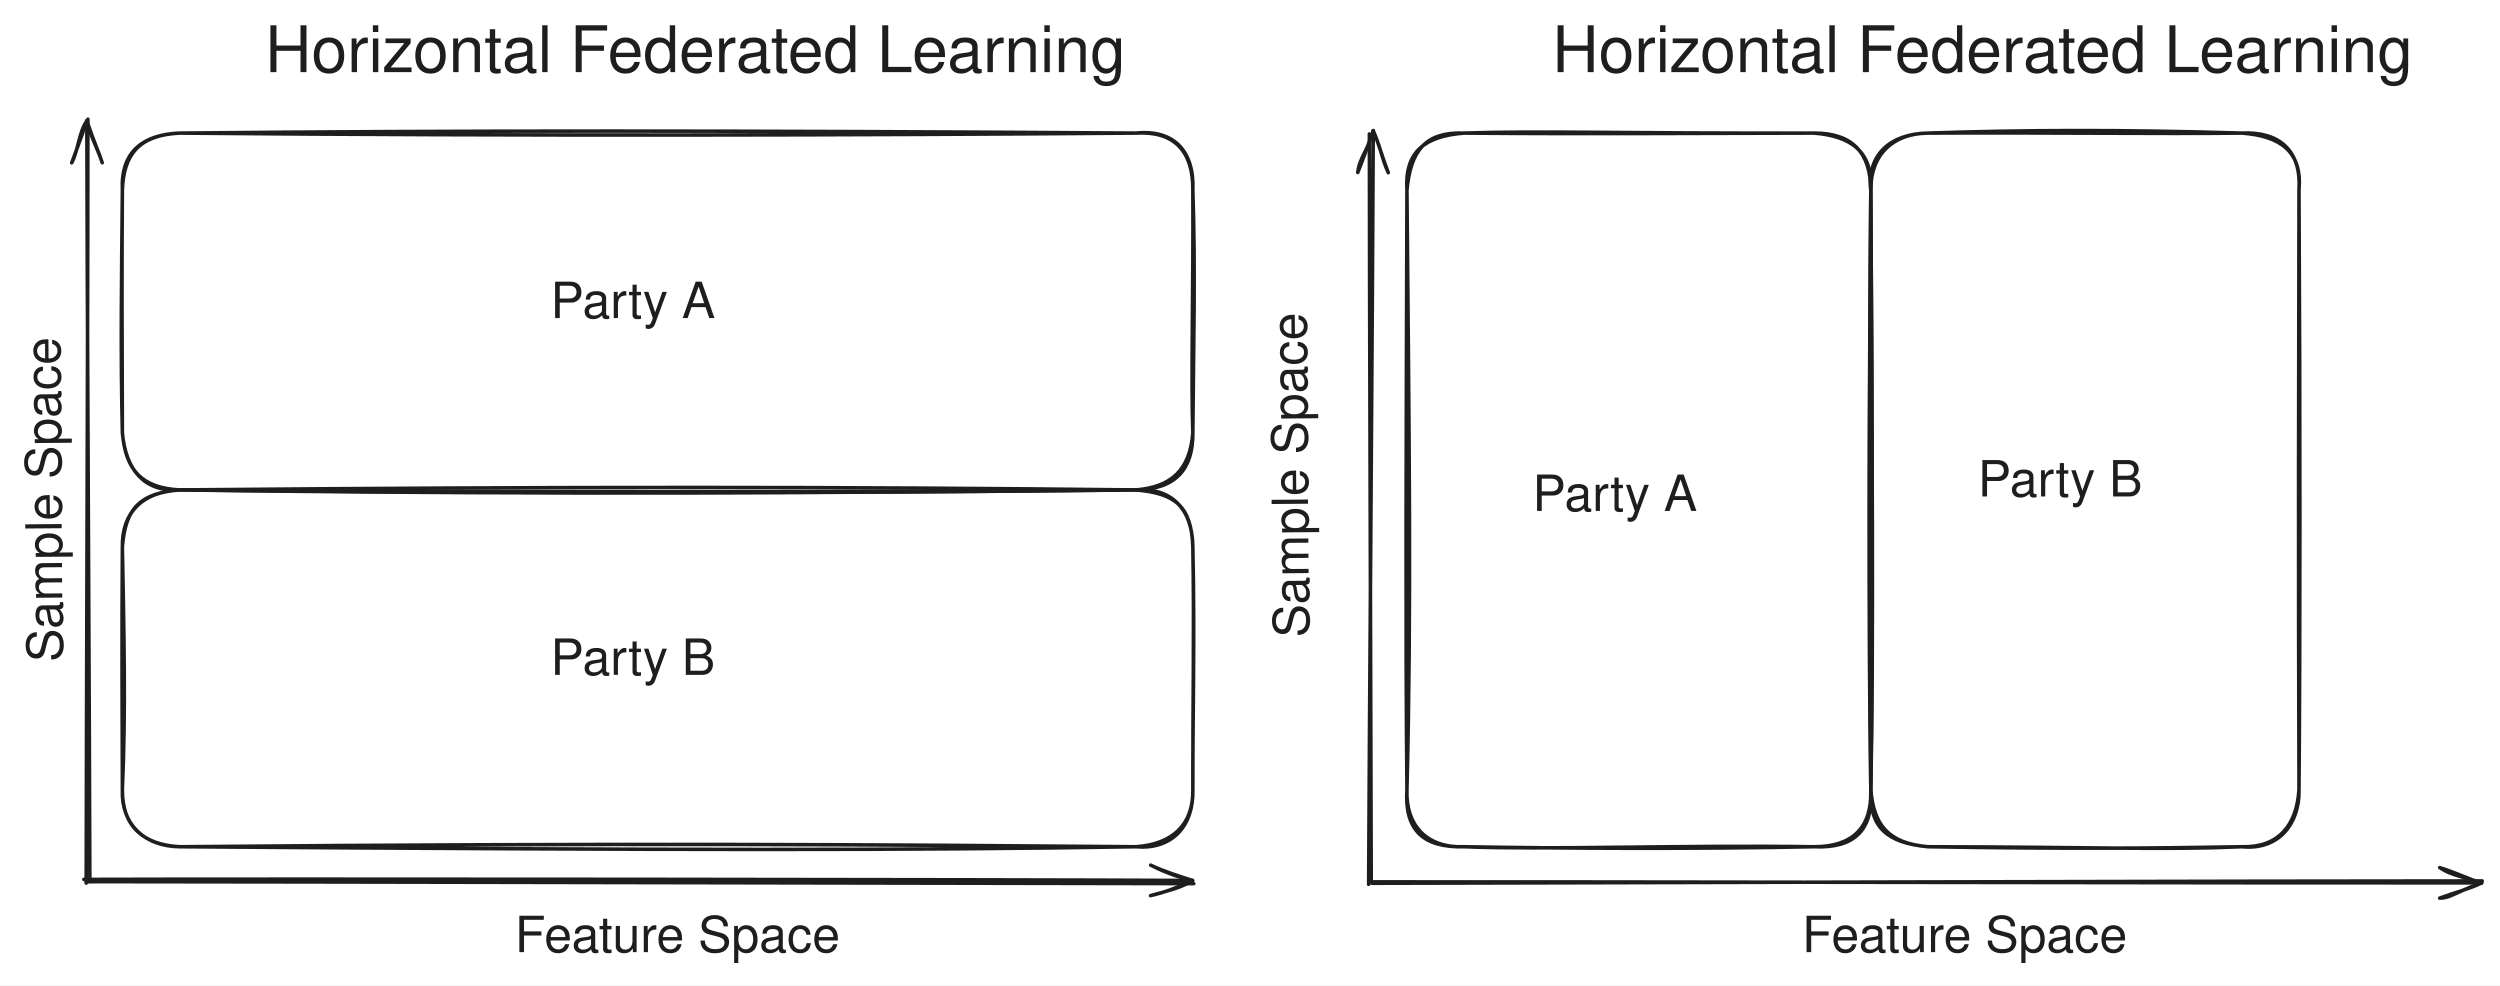
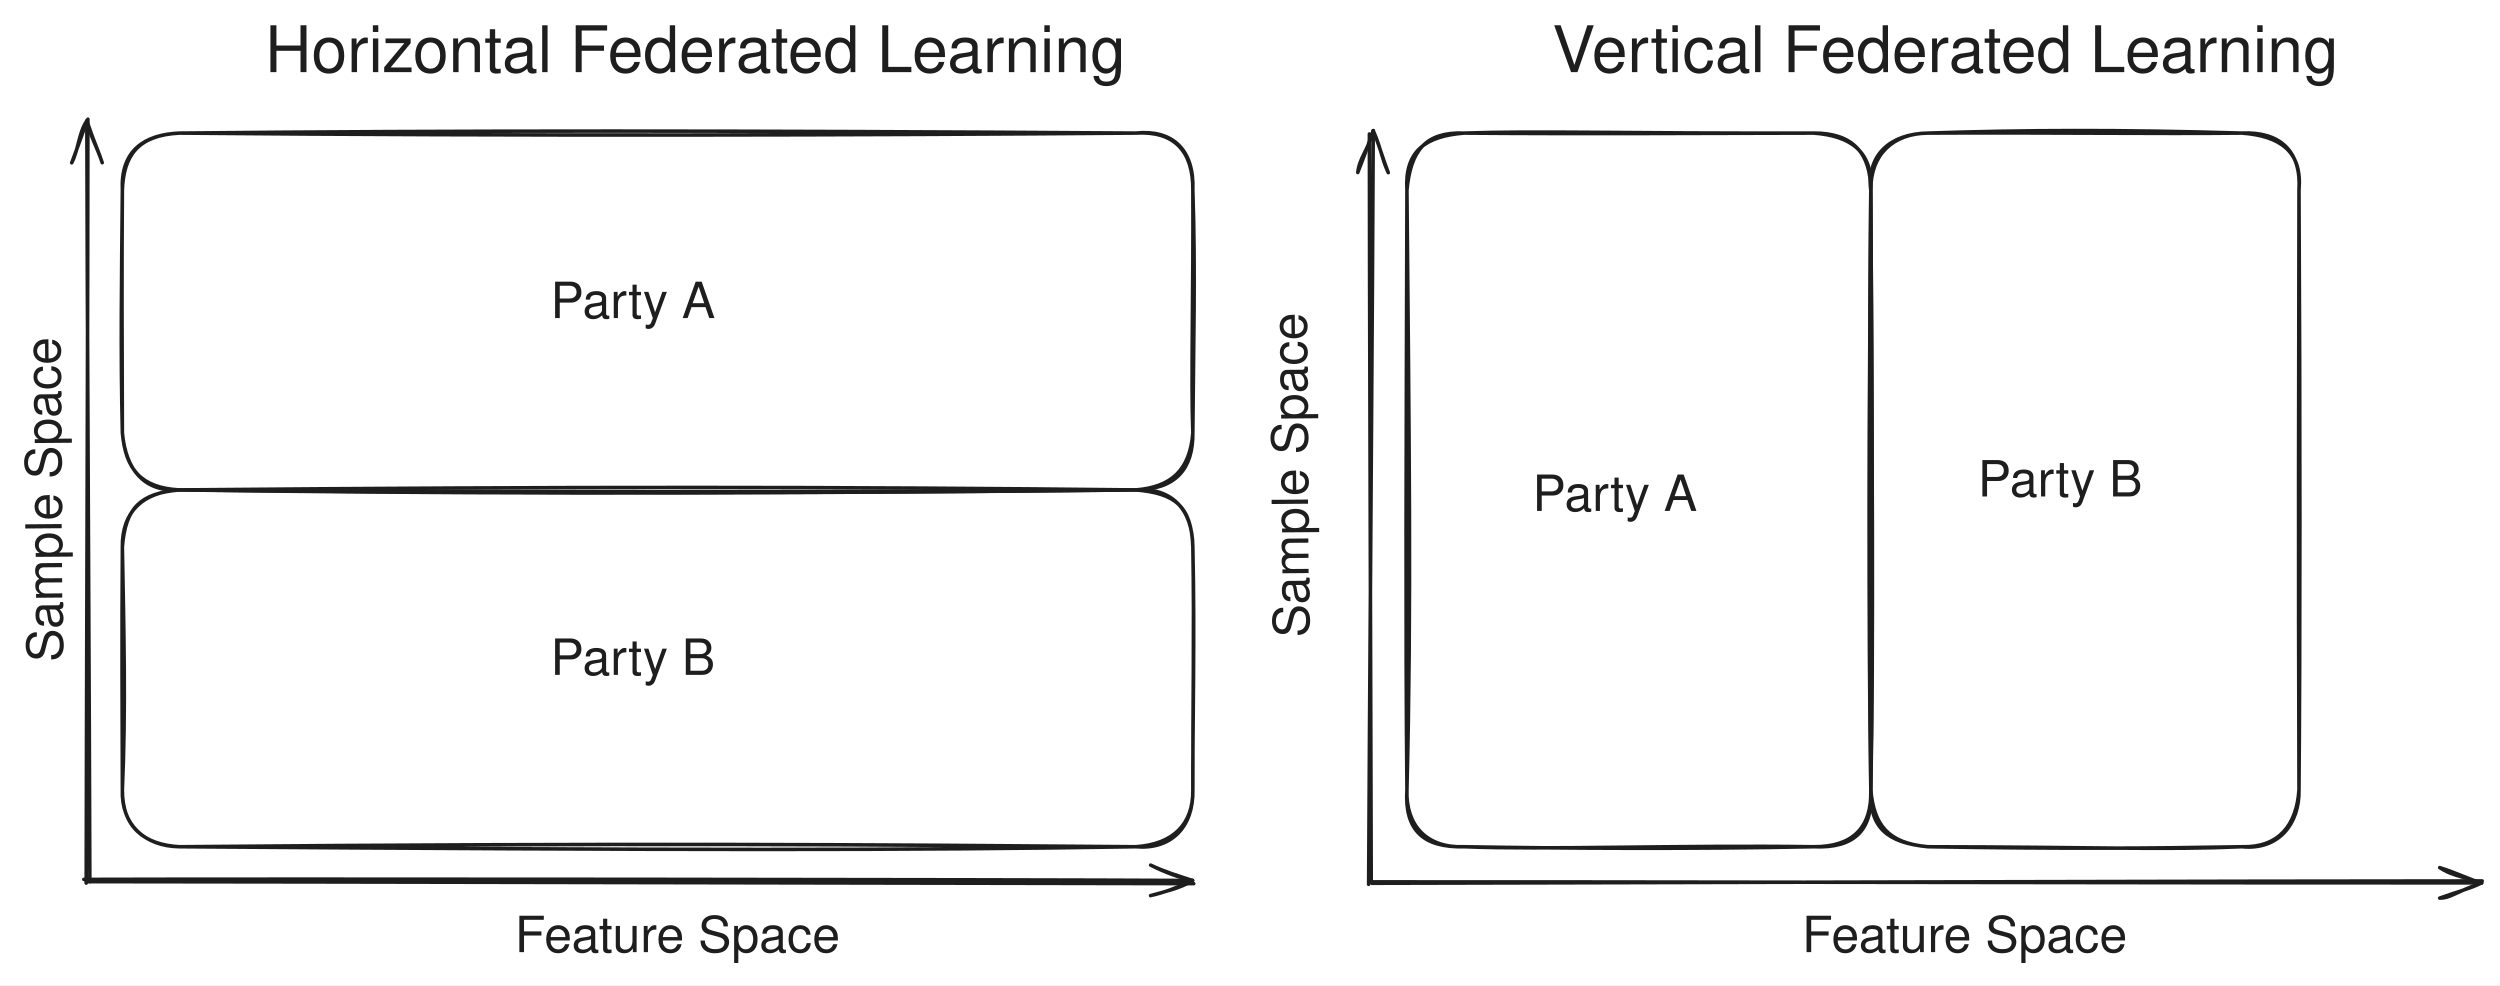
<svg xmlns="http://www.w3.org/2000/svg" version="1.1" viewBox="0 0 1401.259 552.2" width="1401.259" height="552.2" class="excalidraw-svg">
  <defs>
    <style class="style-fonts">
      
    </style>
  </defs>
  <rect x="0" y="0" width="1401.259" height="552.2" fill="#ffffff" />
  <g stroke-linecap="round" transform="translate(68.59135 74.6) rotate(0 300 100)">
    <path d="M32 0 C223.6 1.71, 416.09 1.19, 568 0 M32 0 C187.86 -1.51, 343.53 -1.51, 568 0 M568 0 C589.36 -1.34, 600.21 9.94, 600 32 M568 0 C588.45 -2.2, 600.95 9.18, 600 32 M600 32 C600.33 86.74, 598.88 139.89, 600 168 M600 32 C601.54 76.79, 600.35 120.71, 600 168 M600 168 C598.39 188.95, 587.84 198.44, 568 200 M600 168 C600.18 188.33, 590.42 199.7, 568 200 M568 200 C409.43 198.25, 250.32 198.07, 32 200 M568 200 C394.3 202, 220.77 201.92, 32 200 M32 200 C10.33 198.86, 1.76 188.38, 0 168 M32 200 C12.06 201.24, 1.85 188.58, 0 168 M0 168 C-1.08 123.31, -0.49 81.65, 0 32 M0 168 C-0.23 119.41, -0.3 71.5, 0 32 M0 32 C0.69 12.54, 8.69 1.18, 32 0 M0 32 C-1.11 9.82, 12.3 0.8, 32 0" stroke="#1e1e1e" stroke-width="2" fill="none" />
  </g>
  <g transform="translate(308.5913 154.6) rotate(0 47.06543 16.1)">
    <text x="0" y="23.661" font-family="Helvetica, Segoe UI Emoji" font-size="28px" fill="#1e1e1e" text-anchor="start" style="white-space: pre;" direction="ltr" dominant-baseline="alphabetic">Party A</text>
  </g>
  <g stroke-linecap="round" transform="translate(68.59135 274.6) rotate(0 300 100)">
    <path d="M32 0 C170.97 1.9, 311 2.62, 568 0 M32 0 C209.82 1.17, 387.36 1.5, 568 0 M568 0 C587.88 -1.49, 599.87 10.63, 600 32 M568 0 C589.83 1.87, 599.24 8.8, 600 32 M600 32 C601.18 82.36, 599.84 134.23, 600 168 M600 32 C600.84 78.38, 599.9 122.68, 600 168 M600 168 C600.51 189.09, 587.7 201.78, 568 200 M600 168 C600.32 187.55, 588.72 198.65, 568 200 M568 200 C424.78 198.81, 282.39 197.8, 32 200 M568 200 C441.7 202.06, 314.62 201.97, 32 200 M32 200 C12.4 199.76, -0.79 187.43, 0 168 M32 200 C12.33 198.93, -0.15 189.13, 0 168 M0 168 C1.98 123.98, 0.84 77.93, 0 32 M0 168 C-0.11 124.95, -0.38 84.23, 0 32 M0 32 C1.75 9.85, 10.07 1.94, 32 0 M0 32 C-0.3 12.4, 11.33 1.13, 32 0" stroke="#1e1e1e" stroke-width="2" fill="none" />
  </g>
  <g transform="translate(308.5913 354.6) rotate(0 46.56543 16.1)">
    <text x="0" y="23.661" font-family="Helvetica, Segoe UI Emoji" font-size="28px" fill="#1e1e1e" text-anchor="start" style="white-space: pre;" direction="ltr" dominant-baseline="alphabetic">Party B</text>
  </g>
  <g stroke-linecap="round">
    <g transform="translate(48.59135 494.6) rotate(0 0 -213.3333)">
      <path d="M-0.28 0.38 C-0.24 -70.78, 0.75 -356.48, 0.67 -427.8 M1.77 -0.46 C1.67 -71.45, 0.09 -355.83, 0.08 -426.86" stroke="#1e1e1e" stroke-width="2" fill="none" />
    </g>
    <g transform="translate(48.59135 494.6) rotate(0 0 -213.3333)">
      <path d="M8.7 -403.39 C6.6 -410.17, 1.18 -420.45, 0.08 -426.86 M8.7 -403.39 C6.92 -409.21, 4.71 -413.24, 0.08 -426.86" stroke="#1e1e1e" stroke-width="2" fill="none" />
    </g>
    <g transform="translate(48.59135 494.6) rotate(0 0 -213.3333)">
      <path d="M-8.4 -403.34 C-4.75 -410.1, -4.44 -420.4, 0.08 -426.86 M-8.4 -403.34 C-6.25 -409.29, -4.54 -413.33, 0.08 -426.86" stroke="#1e1e1e" stroke-width="2" fill="none" />
    </g>
  </g>
  <mask />
  <g stroke-linecap="round">
    <g transform="translate(48.59135 494.6) rotate(0 310 0)">
      <path d="M-0.1 -0.43 C103.23 -0.4, 517 0.57, 620.5 0.68 M-1.61 -1.7 C101.55 -2.07, 516.11 -1.65, 619.82 -1.08" stroke="#1e1e1e" stroke-width="2" fill="none" />
    </g>
    <g transform="translate(48.59135 494.6) rotate(0 310 0)">
      <path d="M596.3 7.4 C603.65 5.34, 613.6 3.1, 619.82 -1.08 M596.3 7.4 C604.14 5.64, 612.23 2.54, 619.82 -1.08" stroke="#1e1e1e" stroke-width="2" fill="none" />
    </g>
    <g transform="translate(48.59135 494.6) rotate(0 310 0)">
      <path d="M596.35 -9.7 C603.76 -5.88, 613.69 -2.22, 619.82 -1.08 M596.35 -9.7 C604.18 -5.96, 612.26 -3.56, 619.82 -1.08" stroke="#1e1e1e" stroke-width="2" fill="none" />
    </g>
  </g>
  <mask />
  <g transform="translate(288.5913 510) rotate(0 92.54785 16.1)">
    <text x="0" y="23.661" font-family="Helvetica, Segoe UI Emoji" font-size="28px" fill="#1e1e1e" text-anchor="start" style="white-space: pre;" direction="ltr" dominant-baseline="alphabetic">Feature Space</text>
  </g>
  <g transform="translate(148.5913 10) rotate(0 243.1494 20.7)">
    <text x="0" y="30.421" font-family="Helvetica, Segoe UI Emoji" font-size="36px" fill="#1e1e1e" text-anchor="start" style="white-space: pre;" direction="ltr" dominant-baseline="alphabetic">Horizontal Federated Learning</text>
  </g>
  <g stroke-linecap="round">
    <g transform="translate(768.5913 494.6) rotate(0 0 -210)">
      <path d="M-0.01 -1.01 C-0.14 -70.78, -1.1 -349.75, -1.05 -419.5 M-1.47 1.07 C-1.22 -68.99, 0.92 -350.91, 1.12 -421.36" stroke="#1e1e1e" stroke-width="2" fill="none" />
    </g>
    <g transform="translate(768.5913 494.6) rotate(0 0 -210)">
      <path d="M9.54 -397.82 C5.68 -406.11, 5.86 -410.43, 1.12 -421.36 M9.54 -397.82 C6.67 -405.26, 4.07 -414.29, 1.12 -421.36" stroke="#1e1e1e" stroke-width="2" fill="none" />
    </g>
    <g transform="translate(768.5913 494.6) rotate(0 0 -210)">
      <path d="M-7.56 -397.91 C-6.66 -406.18, -1.73 -410.47, 1.12 -421.36 M-7.56 -397.91 C-4.62 -405.2, -1.4 -414.2, 1.12 -421.36" stroke="#1e1e1e" stroke-width="2" fill="none" />
    </g>
  </g>
  <mask />
  <g stroke-linecap="round">
    <g transform="translate(768.5913 494.6) rotate(0 310.7361 0)">
      <path d="M0.29 0.48 C104.24 0.26, 519.09 -0.88, 622.67 -0.84 M-1.02 -0.31 C102.97 -0.45, 518.66 0.41, 622.35 0.26" stroke="#1e1e1e" stroke-width="2" fill="none" />
    </g>
    <g transform="translate(768.5913 494.6) rotate(0 310.7361 0)">
      <path d="M598.85 8.8 C604.61 8.92, 607.42 5.56, 622.35 0.26 M598.85 8.8 C607.98 5.42, 616.27 3.43, 622.35 0.26" stroke="#1e1e1e" stroke-width="2" fill="none" />
    </g>
    <g transform="translate(768.5913 494.6) rotate(0 310.7361 0)">
      <path d="M598.86 -8.3 C604.69 -4.55, 607.49 -4.27, 622.35 0.26 M598.86 -8.3 C608.07 -5.49, 616.36 -1.29, 622.35 0.26" stroke="#1e1e1e" stroke-width="2" fill="none" />
    </g>
  </g>
  <mask />
  <g transform="translate(1010.064 510) rotate(0 92.54785 16.1)">
    <text x="0" y="23.661" font-family="Helvetica, Segoe UI Emoji" font-size="28px" fill="#1e1e1e" text-anchor="start" style="white-space: pre;" direction="ltr" dominant-baseline="alphabetic">Feature Space</text>
  </g>
-   <g transform="translate(870.0636 10) rotate(0 243.1494 20.7)">
-     <text x="0" y="30.421" font-family="Helvetica, Segoe UI Emoji" font-size="36px" fill="#1e1e1e" text-anchor="start" style="white-space: pre;" direction="ltr" dominant-baseline="alphabetic">Horizontal Federated Learning</text>
+   <g transform="translate(870.0636 10) rotate(0 221.1416 20.7)">
+     <text x="0" y="30.421" font-family="Helvetica, Segoe UI Emoji" font-size="36px" fill="#1e1e1e" text-anchor="start" style="white-space: pre;" direction="ltr" dominant-baseline="alphabetic">Vertical Federated Learning</text>
  </g>
  <g stroke-linecap="round" transform="translate(788.5913 74.6) rotate(0 130 200)">
    <path d="M32 0 C99.87 0.56, 164.32 0.1, 228 0 M32 0 C74.68 -1.4, 118 0.23, 228 0 M228 0 C248.22 1.5, 261.36 9.93, 260 32 M228 0 C250.24 -0.15, 259.86 11.55, 260 32 M260 32 C260.7 161.82, 261.65 291.79, 260 368 M260 32 C259.07 141.37, 259.15 249.81, 260 368 M260 368 C261.46 390.39, 251.2 401.06, 228 400 M260 368 C260.69 389.35, 249.7 400.13, 228 400 M228 400 C153.17 398.96, 77.5 401.84, 32 400 M228 400 C159.15 401.33, 91.23 400.99, 32 400 M32 400 C11.17 400.84, -0.76 388.1, 0 368 M32 400 C8.92 400.58, -1.47 390.6, 0 368 M0 368 C2.58 267.61, 1.18 164.99, 0 32 M0 368 C-0.88 274.91, -0.43 181.19, 0 32 M0 32 C-1.43 9.74, 10.79 1.7, 32 0 M0 32 C2.09 9.63, 10.46 -0.76, 32 0" stroke="#1e1e1e" stroke-width="2" fill="none" />
  </g>
  <g stroke-linecap="round" transform="translate(1048.591 74.6) rotate(0 120 200)">
    <path d="M32 0 C85.01 -1.77, 139.16 -2.03, 208 0 M32 0 C97.05 -0.39, 160.85 0.54, 208 0 M208 0 C229.18 -1, 241.45 9.97, 240 32 M208 0 C229.25 1.59, 242 10.1, 240 32 M240 32 C240.69 159.95, 240.67 288.52, 240 368 M240 32 C239.8 134.15, 239.57 237.68, 240 368 M240 368 C238.69 387.98, 228.54 400.58, 208 400 M240 368 C240.45 387.23, 228.5 402.07, 208 400 M208 400 C165.16 401.93, 123.25 400.14, 32 400 M208 400 C158.62 400.9, 107.05 401.25, 32 400 M32 400 C9.55 398.02, 1.69 387.69, 0 368 M32 400 C9.08 397.81, -0.93 389.19, 0 368 M0 368 C1.32 260.59, 0.76 154.29, 0 32 M0 368 C-1.52 264.88, -0.94 161.91, 0 32 M0 32 C-0.18 11.85, 12.65 0.17, 32 0 M0 32 C-2.2 12.44, 10.59 0.36, 32 0" stroke="#1e1e1e" stroke-width="2" fill="none" />
  </g>
  <g transform="translate(858.9926 262.7225) rotate(0 47.06543 16.1)">
    <text x="0" y="23.661" font-family="Helvetica, Segoe UI Emoji" font-size="28px" fill="#1e1e1e" text-anchor="start" style="white-space: pre;" direction="ltr" dominant-baseline="alphabetic">Party A</text>
  </g>
  <g transform="translate(1108.591 254.6) rotate(0 46.56543 16.1)">
    <text x="0" y="23.661" font-family="Helvetica, Segoe UI Emoji" font-size="28px" fill="#1e1e1e" text-anchor="start" style="white-space: pre;" direction="ltr" dominant-baseline="alphabetic">Party B</text>
  </g>
  <g transform="translate(-64.40013 263.6336) rotate(269.5172 91.26855 16.1)">
    <text x="0" y="23.661" font-family="Helvetica, Segoe UI Emoji" font-size="28px" fill="#1e1e1e" text-anchor="start" style="white-space: pre;" direction="ltr" dominant-baseline="alphabetic">Sample Space</text>
  </g>
  <g transform="translate(634.1912 249.901) rotate(269.5172 91.26855 16.1)">
    <text x="0" y="23.661" font-family="Helvetica, Segoe UI Emoji" font-size="28px" fill="#1e1e1e" text-anchor="start" style="white-space: pre;" direction="ltr" dominant-baseline="alphabetic">Sample Space</text>
  </g>
</svg>
